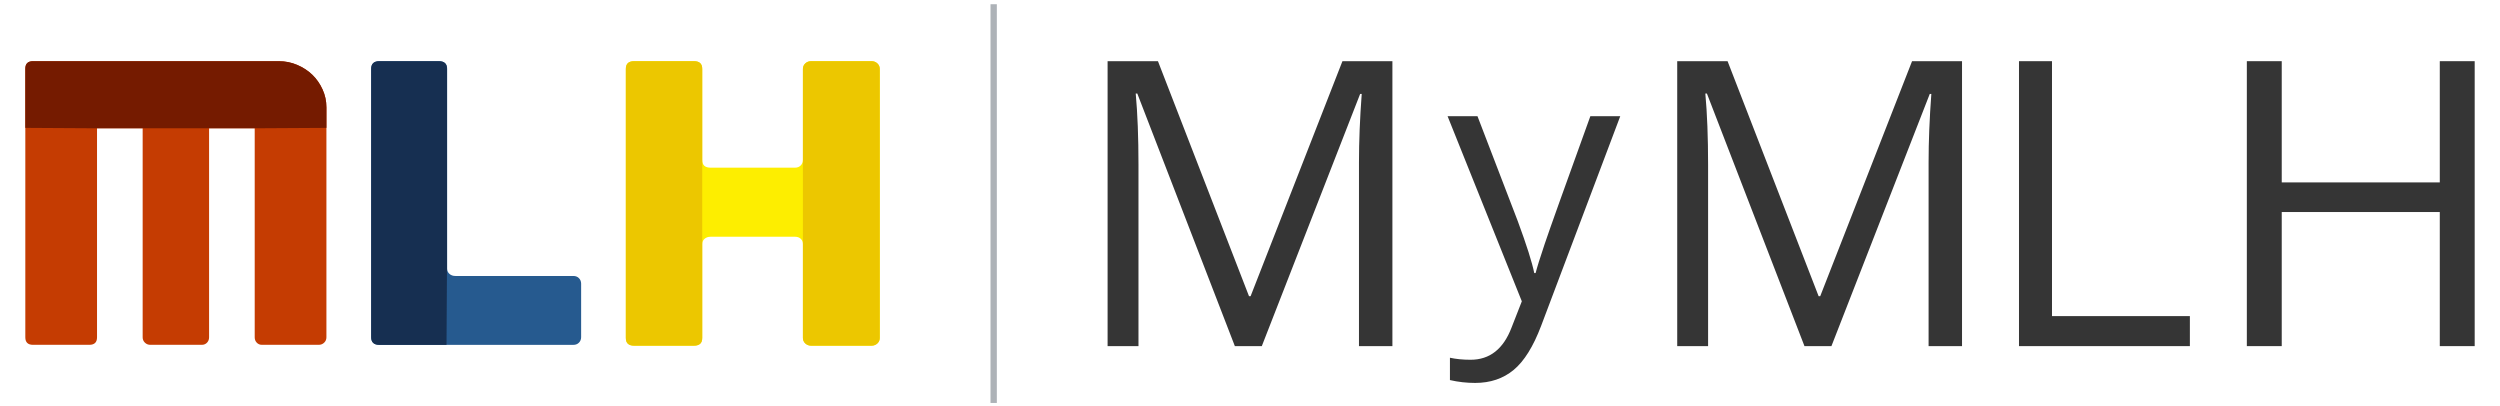
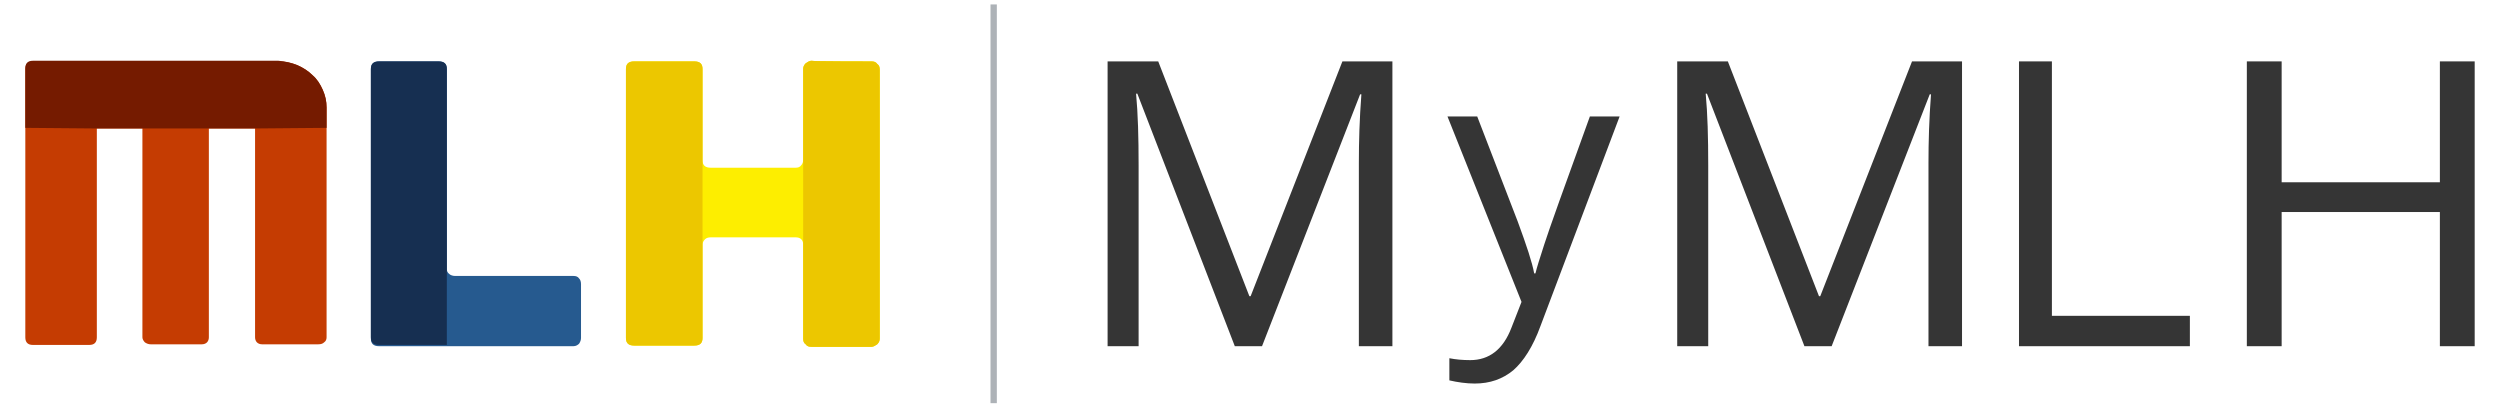
- <svg xmlns="http://www.w3.org/2000/svg" xmlns:xlink="http://www.w3.org/1999/xlink" version="1.1" id="Layer_1" x="0px" y="0px" width="395px" height="64px" viewBox="0 0 395 64" enable-background="new 0 0 395 64" xml:space="preserve">
+ <svg xmlns="http://www.w3.org/2000/svg" version="1.1" id="Layer_1" x="0px" y="0px" viewBox="0 0 395 64" style="enable-background:new 0 0 395 64;" xml:space="preserve">
+   <style type="text/css">
+ 	.st0{fill:#C53C02;}
+ 	.st1{fill:#751B00;}
+ 	.st2{fill:#265A8F;}
+ 	.st3{fill:#162F51;}
+ 	.st4{fill:#FDEE00;}
+ 	.st5{fill:#ECC700;}
+ 	.st6{fill:none;stroke:#ADB2B7;stroke-miterlimit:10;}
+ 	.st7{fill:#353535;}
+ </style>
  <g>
-     <defs>
-       <rect id="SVGID_1_" x="-122" y="-179.333" width="800" height="600" />
-     </defs>
-     <clipPath id="SVGID_2_">
-       <use xlink:href="#SVGID_1_" overflow="visible" />
-     </clipPath>
-     <path clip-path="url(#SVGID_2_)" fill="#C53C02" d="M46.971,10.259c0.922,0.396,1.716,0.915,2.382,1.56   c0.665,0.645,1.201,1.414,1.609,2.308c0.408,0.894,0.612,1.84,0.612,2.838v36.332c0,0.334-0.119,0.614-0.354,0.842   c-0.237,0.23-0.526,0.344-0.869,0.344h-8.949c-0.344,0-0.622-0.114-0.836-0.344c-0.216-0.228-0.322-0.508-0.322-0.842V20.271h-7.21   v33.026c0,0.334-0.108,0.614-0.322,0.842c-0.216,0.23-0.494,0.344-0.837,0.344h-8.112c-0.344,0-0.633-0.114-0.869-0.344   c-0.236-0.228-0.354-0.508-0.354-0.842V20.271h-7.21v33.026c0,0.791-0.408,1.186-1.223,1.186H5.223C4.407,54.483,4,54.088,4,53.297   V10.852c0-0.79,0.407-1.186,1.223-1.186h38.819C45.072,9.666,46.048,9.864,46.971,10.259" />
-     <path clip-path="url(#SVGID_2_)" fill="#751B00" d="M46.971,10.259c0.922,0.396,1.716,0.915,2.382,1.56   c0.665,0.645,1.201,1.414,1.609,2.308c0.408,0.894,0.612,1.84,0.612,2.838v3.238l-11.33,0.068h-7.21H22.54h-7.21L4,20.203v-9.351   c0-0.79,0.407-1.186,1.223-1.186h38.819C45.072,9.666,46.048,9.864,46.971,10.259" />
-     <path clip-path="url(#SVGID_2_)" fill="#265A8F" d="M90.591,43.603c0.363,0,0.659,0.118,0.887,0.352   c0.227,0.235,0.341,0.523,0.341,0.865v8.452c0,0.342-0.114,0.63-0.341,0.864c-0.228,0.235-0.524,0.352-0.887,0.352H59.943   c-0.864,0-1.296-0.405-1.296-1.216V10.883c0-0.81,0.432-1.216,1.296-1.216h9.411c0.863,0,1.296,0.406,1.296,1.216V42.45   c0,0.343,0.125,0.62,0.375,0.833c0.249,0.214,0.556,0.32,0.921,0.32H90.591z" />
-     <path clip-path="url(#SVGID_2_)" fill="#162F51" d="M70.551,54.488H59.939c-0.862,0-1.292-0.405-1.292-1.217V10.883   c0-0.81,0.43-1.217,1.292-1.217h9.39c0.861,0,1.293,0.407,1.293,1.217V42.45C70.623,42.792,70.551,54.488,70.551,54.488" />
-     <path clip-path="url(#SVGID_2_)" fill="#FDEE00" d="M137.697,9.667c0.365,0,0.674,0.118,0.926,0.353   c0.251,0.236,0.377,0.525,0.377,0.867v42.508c0,0.344-0.126,0.633-0.377,0.867c-0.252,0.236-0.561,0.353-0.926,0.353h-9.533   c-0.366,0-0.675-0.117-0.926-0.353c-0.251-0.234-0.377-0.523-0.377-0.867V38.562c0-0.342-0.114-0.62-0.343-0.834   c-0.229-0.214-0.526-0.321-0.891-0.321h-13.372c-0.366,0-0.675,0.107-0.926,0.321c-0.251,0.214-0.377,0.492-0.377,0.834v14.833   c0,0.814-0.435,1.22-1.303,1.22h-9.464c-0.869,0-1.303-0.406-1.303-1.22V10.887c0-0.813,0.434-1.22,1.303-1.22h9.464   c0.868,0,1.303,0.407,1.303,1.22v14.384c0,0.813,0.434,1.22,1.303,1.22h13.372c0.365,0,0.662-0.118,0.891-0.354   c0.229-0.234,0.343-0.523,0.343-0.866V10.887c0-0.342,0.126-0.631,0.377-0.867c0.251-0.235,0.56-0.353,0.926-0.353H137.697z" />
-     <path clip-path="url(#SVGID_2_)" fill="#ECC700" d="M110.952,38.562v14.833c0,0.814-0.435,1.22-1.303,1.22h-9.464   c-0.869,0-1.303-0.406-1.303-1.22V10.887c0-0.813,0.434-1.22,1.303-1.22h9.464c0.868,0,1.303,0.407,1.303,1.22V25.27V38.562z" />
-     <path clip-path="url(#SVGID_2_)" fill="#ECC700" d="M137.697,9.667c0.365,0,0.674,0.118,0.926,0.353   c0.251,0.236,0.377,0.525,0.377,0.867v42.508c0,0.343-0.126,0.632-0.377,0.867c-0.252,0.236-0.561,0.353-0.926,0.353h-9.533   c-0.366,0-0.675-0.117-0.926-0.353c-0.251-0.235-0.377-0.524-0.377-0.867V38.562V25.271V10.887c0-0.342,0.126-0.631,0.377-0.867   c0.251-0.235,0.56-0.353,0.926-0.353H137.697z" />
-     <line clip-path="url(#SVGID_2_)" fill="none" stroke="#ADB2B7" stroke-miterlimit="10" x1="157" y1="0.667" x2="157" y2="63.667" />
-     <path clip-path="url(#SVGID_2_)" fill="#353535" d="M195.107,54.688l-15.414-39.909h-0.249c0.29,3.162,0.436,6.919,0.436,11.271   v28.638H175V9.667h7.956l14.389,37.137h0.248l14.513-37.137H220v45.021h-5.283V25.679c0-3.326,0.145-6.939,0.435-10.839h-0.249   l-15.538,39.847H195.107z" />
-     <path clip-path="url(#SVGID_2_)" fill="#353535" d="M285.106,54.688l-15.414-39.909h-0.249c0.29,3.162,0.436,6.919,0.436,11.271   v28.638H265V9.667h7.956l14.389,37.137h0.248l14.513-37.137H310v45.021h-5.283V25.679c0-3.326,0.145-6.939,0.435-10.839h-0.249   l-15.537,39.847H285.106z" />
-     <path clip-path="url(#SVGID_2_)" fill="#353535" d="M228.718,18.36h4.724l6.369,16.587c1.398,3.786,2.265,6.52,2.601,8.2h0.212   c0.23-0.902,0.712-2.446,1.447-4.631c0.733-2.185,3.135-8.904,7.204-20.156H256l-12.5,33.12c-1.239,3.273-2.685,5.595-4.339,6.966   c-1.655,1.371-3.685,2.057-6.091,2.057c-1.344,0-2.672-0.15-3.98-0.451v-3.53c0.972,0.213,2.06,0.319,3.264,0.319   c3.025,0,5.183-1.699,6.475-5.095l1.619-4.14L228.718,18.36z" />
-     <polygon clip-path="url(#SVGID_2_)" fill="#353535" points="319,54.688 319,9.667 324.215,9.667 324.215,49.945 346,49.945    346,54.688  " />
-     <polygon clip-path="url(#SVGID_2_)" fill="#353535" points="391,54.688 385.486,54.688 385.486,33.501 360.514,33.501    360.514,54.688 355,54.688 355,9.667 360.514,9.667 360.514,28.82 385.486,28.82 385.486,9.667 391,9.667  " />
+     <path class="st0" d="M47,10.3c0.9,0.4,1.7,0.9,2.4,1.6c0.7,0.6,1.2,1.4,1.6,2.3c0.4,0.9,0.6,1.8,0.6,2.8v36.3   c0,0.3-0.1,0.6-0.4,0.8c-0.2,0.2-0.5,0.3-0.9,0.3h-8.9c-0.3,0-0.6-0.1-0.8-0.3c-0.2-0.2-0.3-0.5-0.3-0.8v-33H33v33   c0,0.3-0.1,0.6-0.3,0.8c-0.2,0.2-0.5,0.3-0.8,0.3h-8.1c-0.3,0-0.6-0.1-0.9-0.3c-0.2-0.2-0.4-0.5-0.4-0.8v-33h-7.2v33   c0,0.8-0.4,1.2-1.2,1.2H5.2c-0.8,0-1.2-0.4-1.2-1.2V10.9c0-0.8,0.4-1.2,1.2-1.2H44C45.1,9.7,46,9.9,47,10.3" />
+   </g>
+   <g>
+     <path class="st1" d="M47,10.3c0.9,0.4,1.7,0.9,2.4,1.6c0.7,0.6,1.2,1.4,1.6,2.3c0.4,0.9,0.6,1.8,0.6,2.8v3.2l-11.3,0.1H33H22.5   h-7.2L4,20.2v-9.4c0-0.8,0.4-1.2,1.2-1.2H44C45.1,9.7,46,9.9,47,10.3" />
+   </g>
+   <g>
+     <path class="st2" d="M90.6,43.6c0.4,0,0.7,0.1,0.9,0.4c0.2,0.2,0.3,0.5,0.3,0.9v8.5c0,0.3-0.1,0.6-0.3,0.9   c-0.2,0.2-0.5,0.4-0.9,0.4H59.9c-0.9,0-1.3-0.4-1.3-1.2V10.9c0-0.8,0.4-1.2,1.3-1.2h9.4c0.9,0,1.3,0.4,1.3,1.2v31.6   c0,0.3,0.1,0.6,0.4,0.8c0.2,0.2,0.6,0.3,0.9,0.3H90.6z" />
+   </g>
+   <g>
+     <path class="st3" d="M70.6,54.5H59.9c-0.9,0-1.3-0.4-1.3-1.2V10.9c0-0.8,0.4-1.2,1.3-1.2h9.4c0.9,0,1.3,0.4,1.3,1.2v31.6   C70.6,42.8,70.6,54.5,70.6,54.5" />
+   </g>
+   <g>
+     <path class="st4" d="M137.7,9.7c0.4,0,0.7,0.1,0.9,0.4c0.3,0.2,0.4,0.5,0.4,0.9v42.5c0,0.3-0.1,0.6-0.4,0.9   c-0.3,0.2-0.6,0.4-0.9,0.4h-9.5c-0.4,0-0.7-0.1-0.9-0.4c-0.3-0.2-0.4-0.5-0.4-0.9V38.6c0-0.3-0.1-0.6-0.3-0.8   c-0.2-0.2-0.5-0.3-0.9-0.3h-13.4c-0.4,0-0.7,0.1-0.9,0.3s-0.4,0.5-0.4,0.8v14.8c0,0.8-0.4,1.2-1.3,1.2h-9.5c-0.9,0-1.3-0.4-1.3-1.2   V10.9c0-0.8,0.4-1.2,1.3-1.2h9.5c0.9,0,1.3,0.4,1.3,1.2v14.4c0,0.8,0.4,1.2,1.3,1.2h13.4c0.4,0,0.7-0.1,0.9-0.4   c0.2-0.2,0.3-0.5,0.3-0.9V10.9c0-0.3,0.1-0.6,0.4-0.9c0.3-0.2,0.6-0.4,0.9-0.4C128.2,9.7,137.7,9.7,137.7,9.7z" />
+   </g>
+   <g>
+     <path class="st5" d="M111,38.6v14.8c0,0.8-0.4,1.2-1.3,1.2h-9.5c-0.9,0-1.3-0.4-1.3-1.2V10.9c0-0.8,0.4-1.2,1.3-1.2h9.5   c0.9,0,1.3,0.4,1.3,1.2v14.4V38.6z" />
+   </g>
+   <g>
+     <path class="st5" d="M137.7,9.7c0.4,0,0.7,0.1,0.9,0.4c0.3,0.2,0.4,0.5,0.4,0.9v42.5c0,0.3-0.1,0.6-0.4,0.9   c-0.3,0.2-0.6,0.4-0.9,0.4h-9.5c-0.4,0-0.7-0.1-0.9-0.4c-0.3-0.2-0.4-0.5-0.4-0.9V38.6V25.3V10.9c0-0.3,0.1-0.6,0.4-0.9   c0.3-0.2,0.6-0.4,0.9-0.4C128.2,9.7,137.7,9.7,137.7,9.7z" />
+   </g>
+   <g>
+     <line class="st6" x1="157" y1="0.7" x2="157" y2="63.7" />
+   </g>
+   <g>
+     <path class="st7" d="M195.1,54.7l-15.4-39.9h-0.2c0.3,3.2,0.4,6.9,0.4,11.3v28.6H175v-45h8l14.4,37.1h0.2l14.5-37.1h7.9v45h-5.3   v-29c0-3.3,0.1-6.9,0.4-10.8h-0.2l-15.5,39.8L195.1,54.7L195.1,54.7z" />
+   </g>
+   <g>
+     <path class="st7" d="M285.1,54.7l-15.4-39.9h-0.2c0.3,3.2,0.4,6.9,0.4,11.3v28.6H265v-45h8l14.4,37.1h0.2l14.5-37.1h7.9v45h-5.3   v-29c0-3.3,0.1-6.9,0.4-10.8h-0.2l-15.5,39.8L285.1,54.7L285.1,54.7z" />
+   </g>
+   <g>
+     <path class="st7" d="M228.7,18.4h4.7l6.4,16.6c1.4,3.8,2.3,6.5,2.6,8.2h0.2c0.2-0.9,0.7-2.4,1.4-4.6c0.7-2.2,3.1-8.9,7.2-20.2h4.7   l-12.5,33.1c-1.2,3.3-2.7,5.6-4.3,7c-1.7,1.4-3.7,2.1-6.1,2.1c-1.3,0-2.7-0.2-4-0.5v-3.5c1,0.2,2.1,0.3,3.3,0.3   c3,0,5.2-1.7,6.5-5.1l1.6-4.1L228.7,18.4z" />
+   </g>
+   <g>
+     <polygon class="st7" points="319,54.7 319,9.7 324.2,9.7 324.2,49.9 346,49.9 346,54.7  " />
+   </g>
+   <g>
+     <polygon class="st7" points="391,54.7 385.5,54.7 385.5,33.5 360.5,33.5 360.5,54.7 355,54.7 355,9.7 360.5,9.7 360.5,28.8    385.5,28.8 385.5,9.7 391,9.7  " />
  </g>
</svg>
